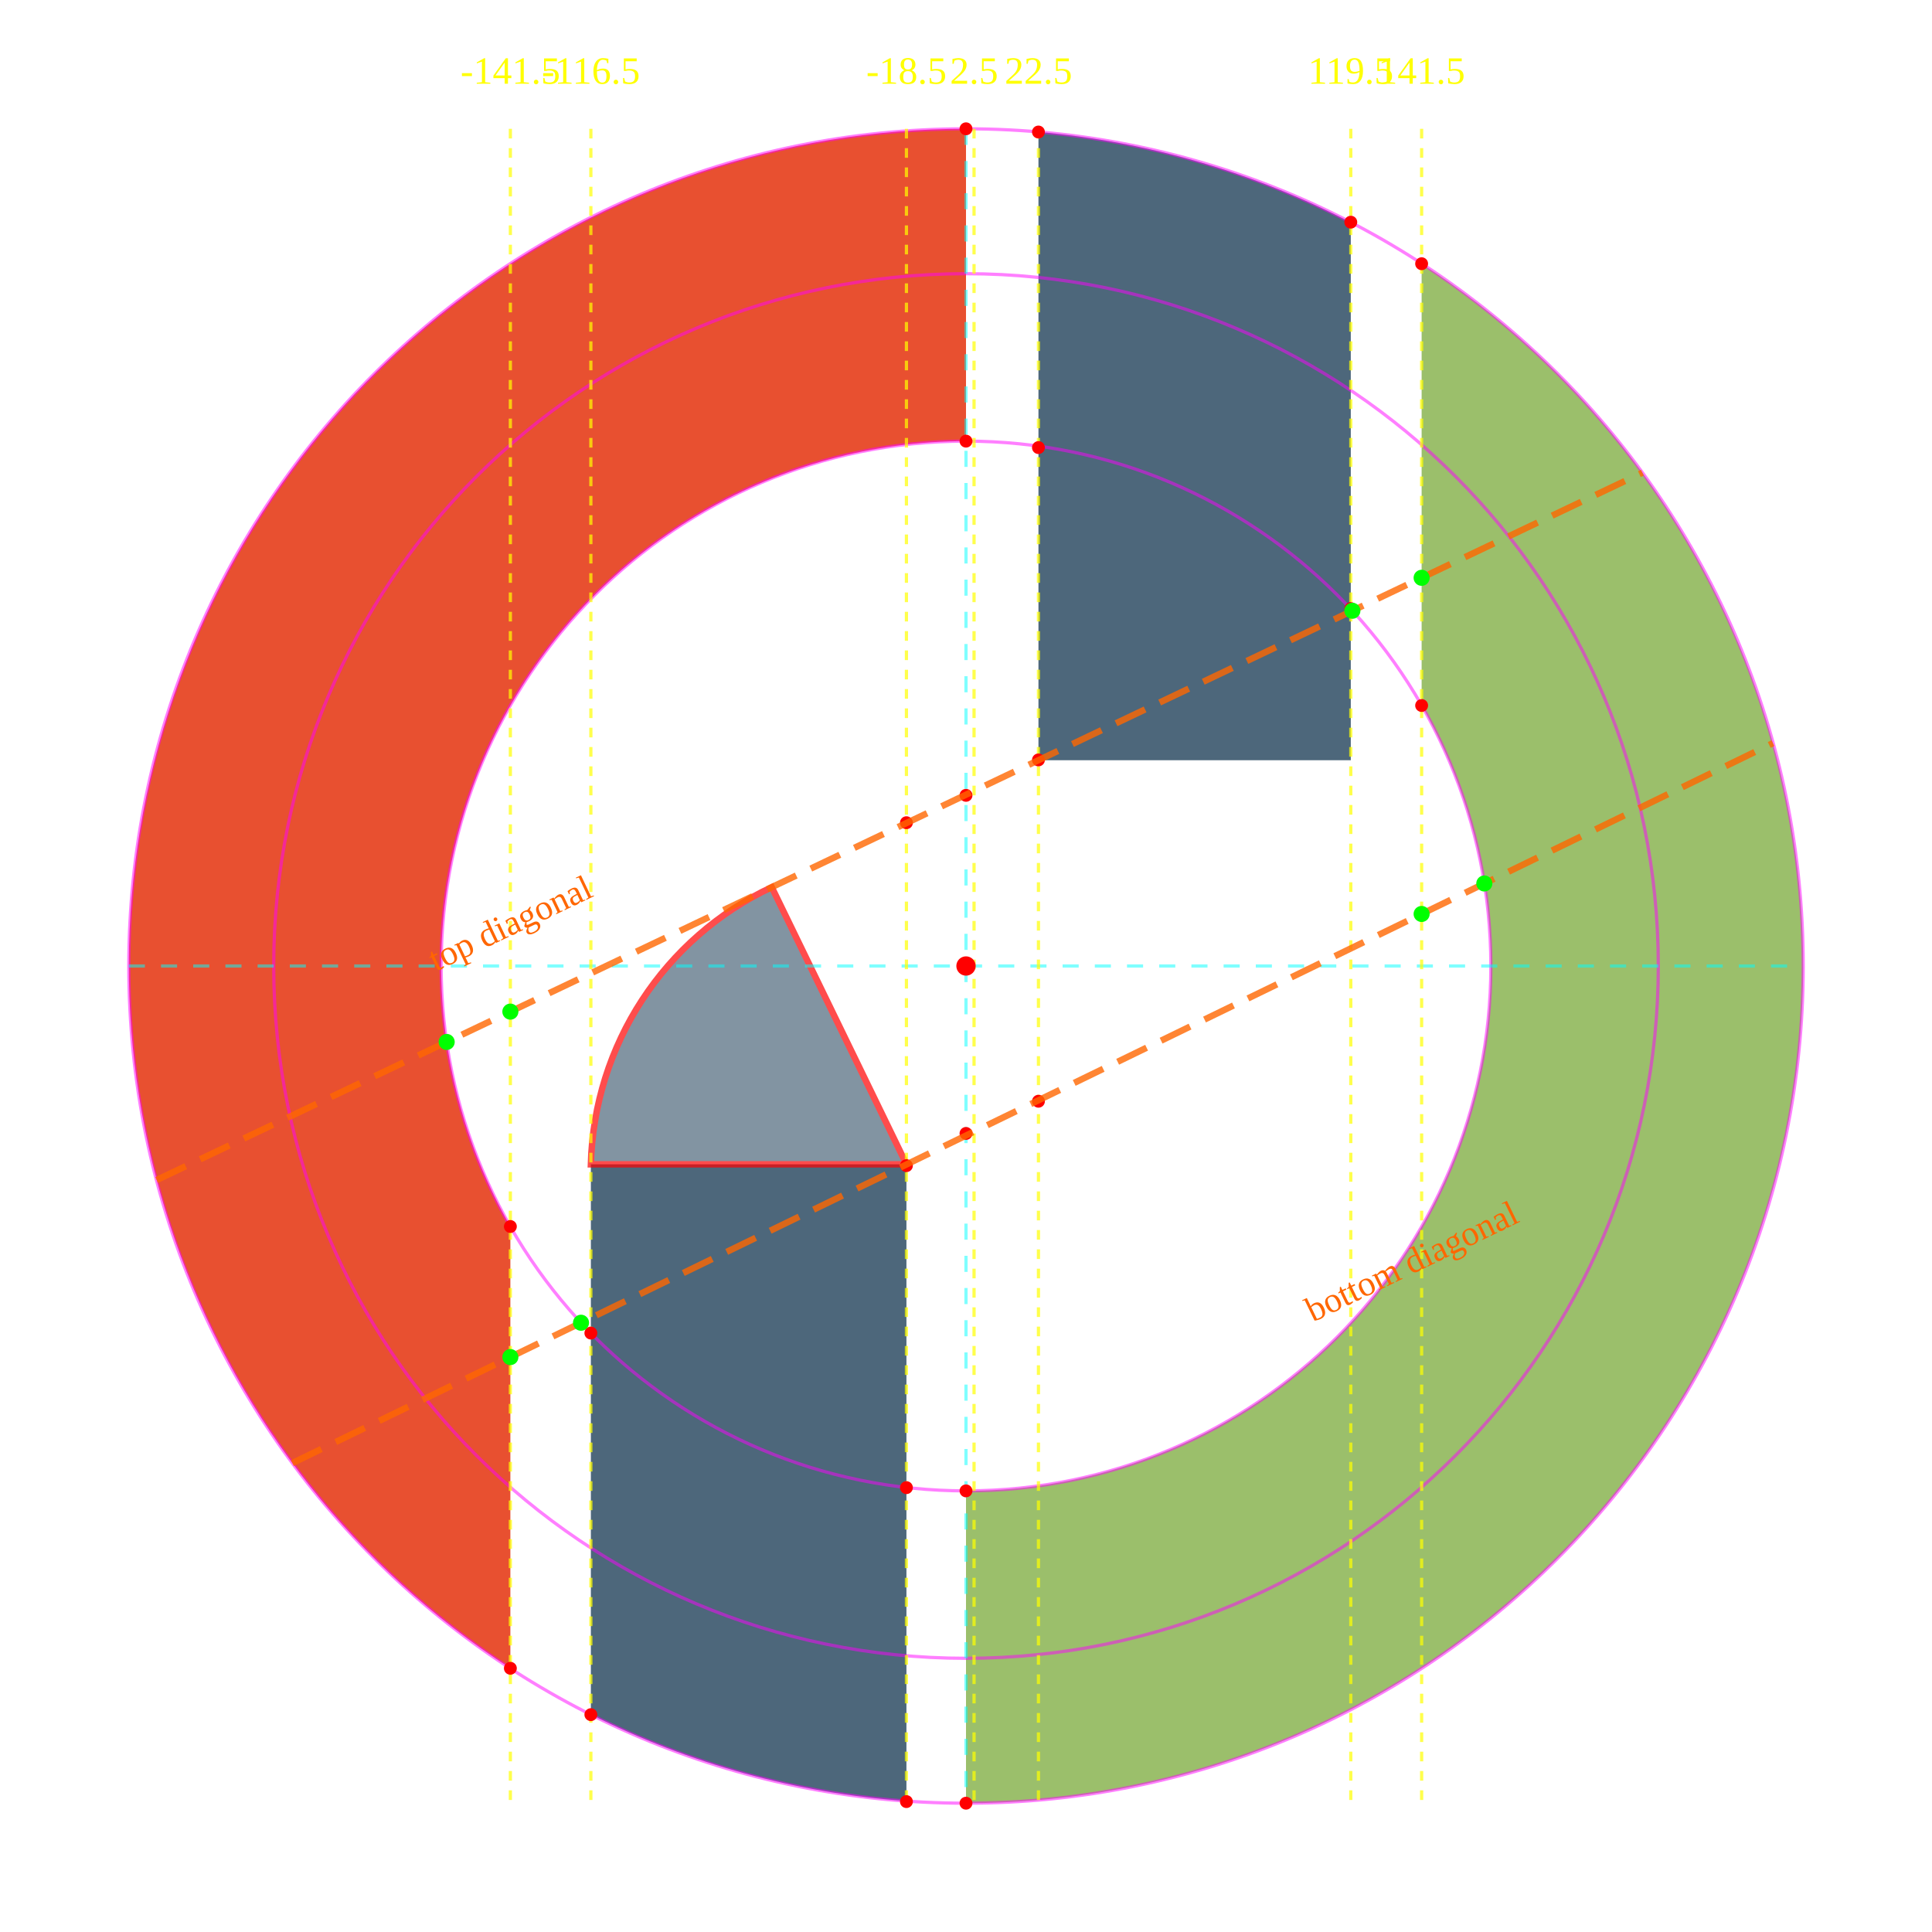
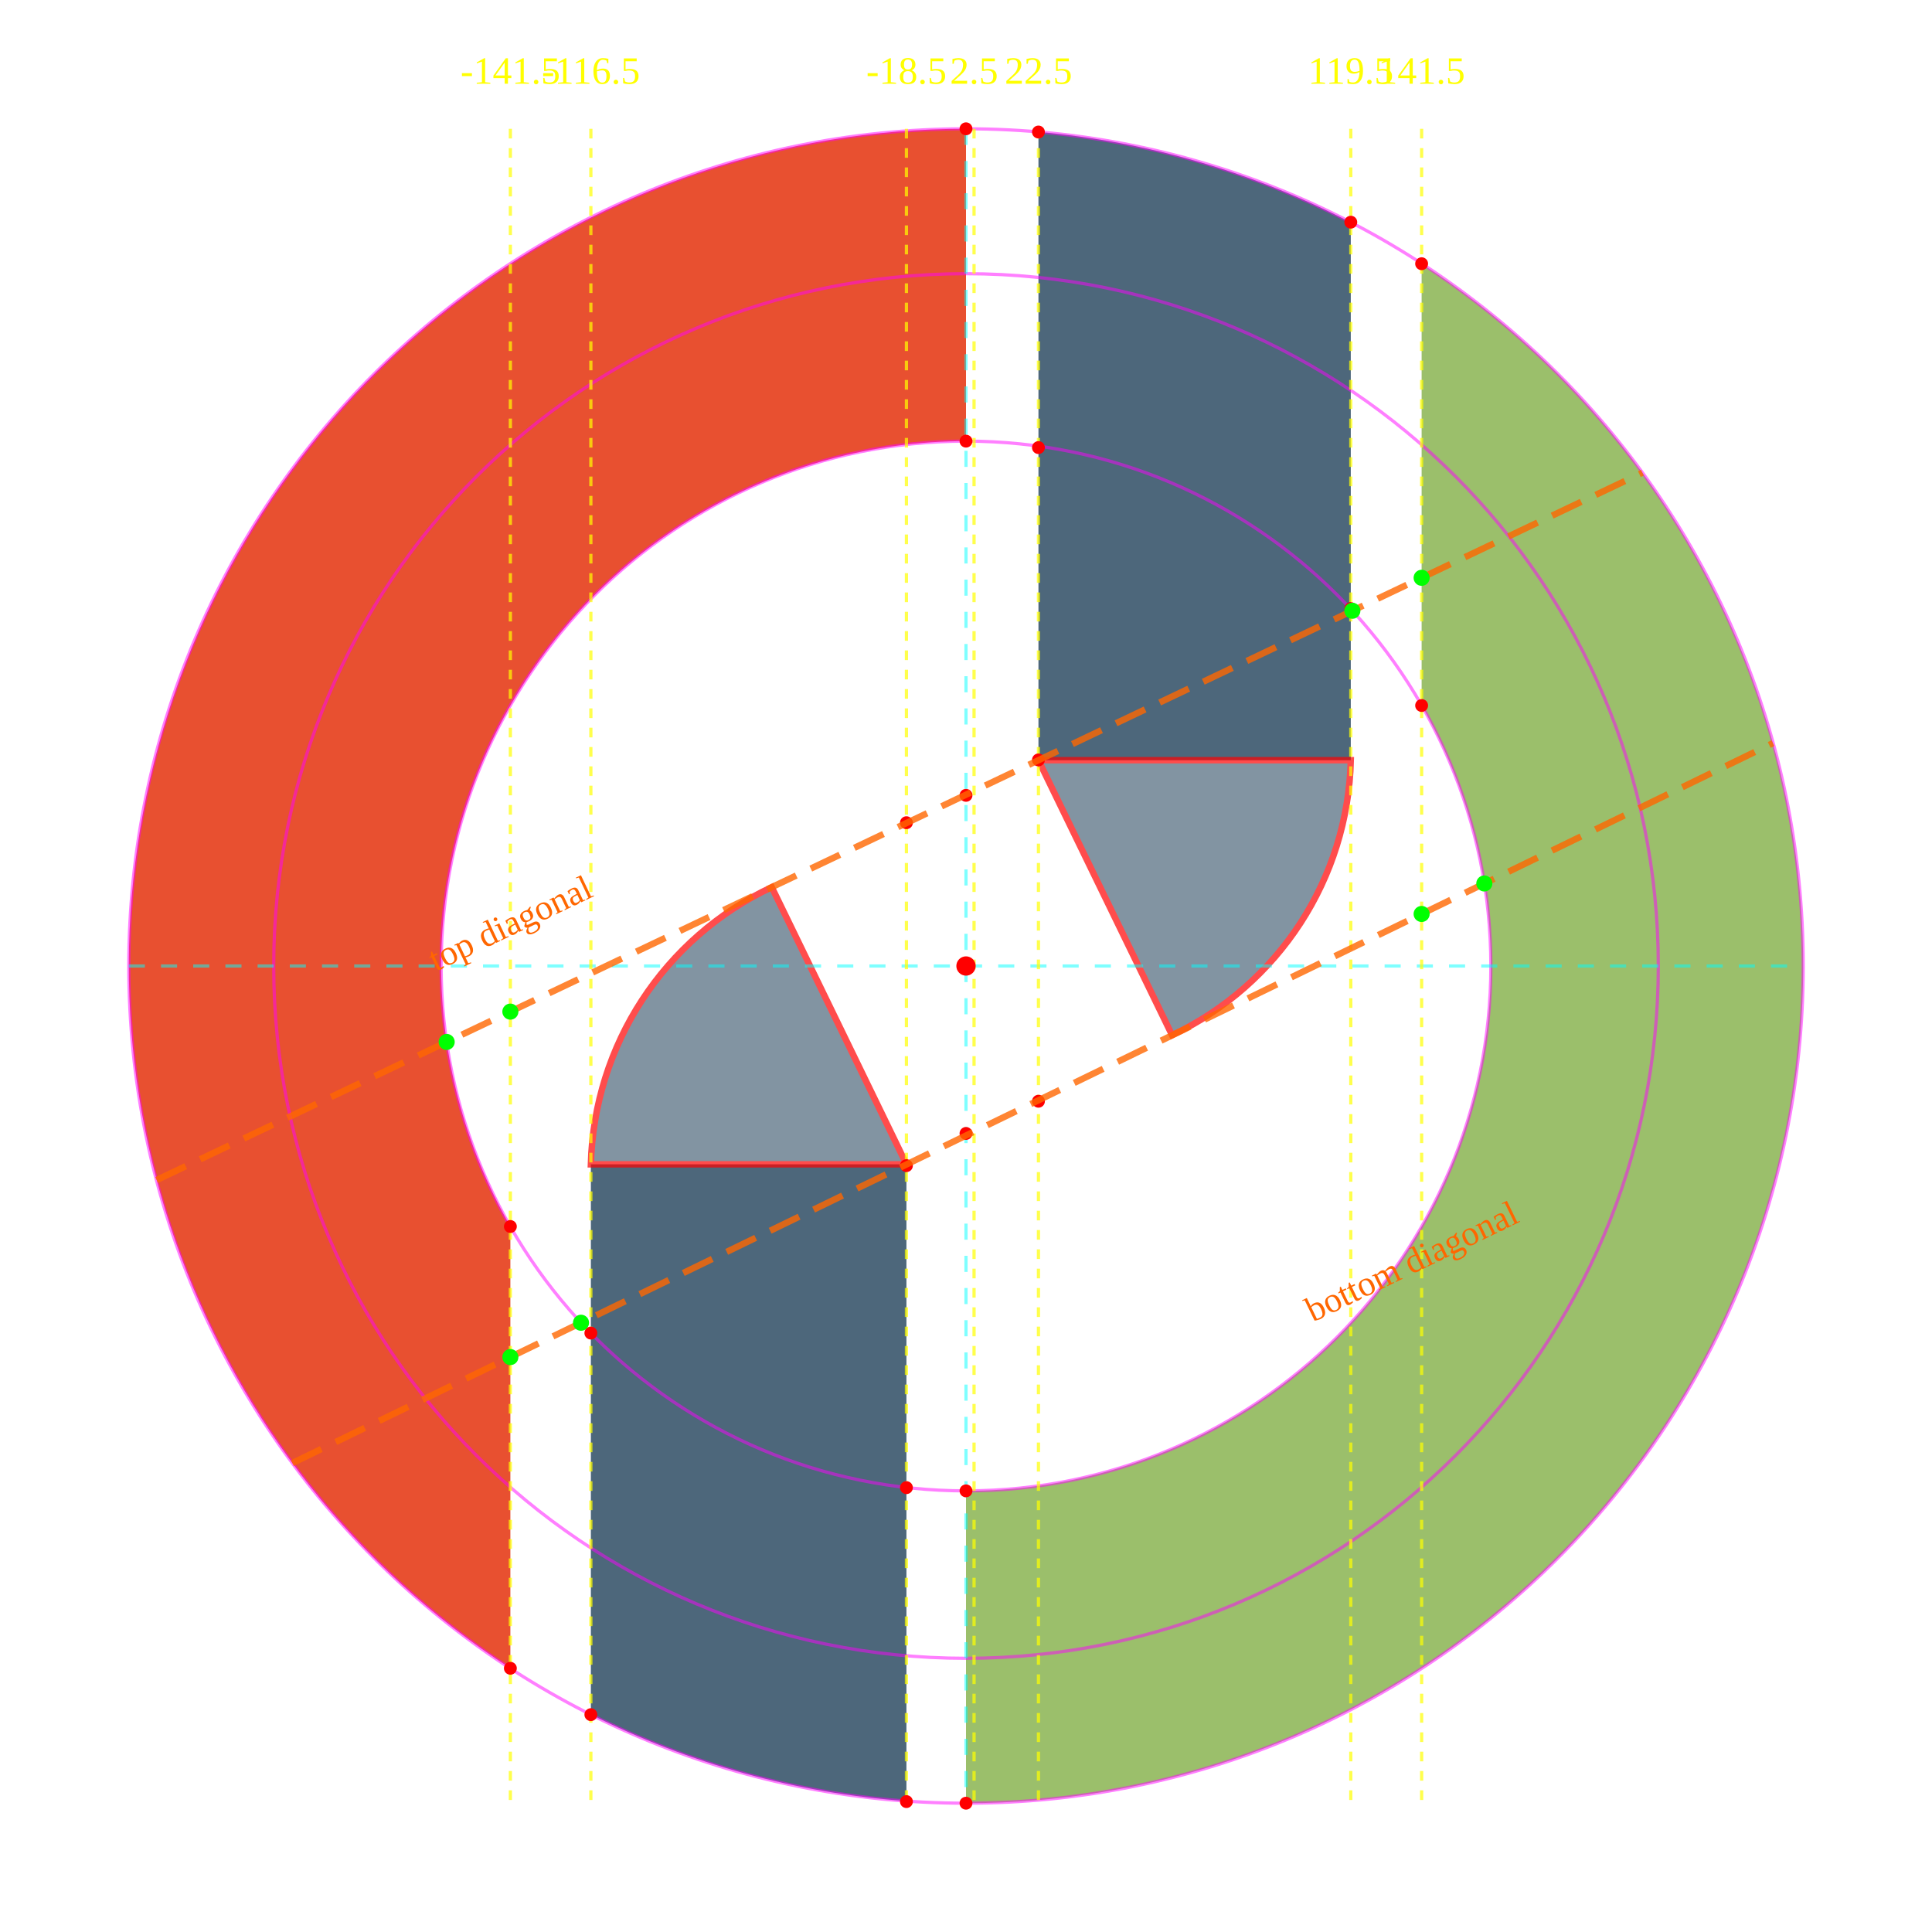
<svg xmlns="http://www.w3.org/2000/svg" viewBox="-300 -300 600 600">
  <defs>
    <style>
      .orange { fill: #E85030; }
      .green { fill: #9BBF6B; }
      .blue { fill: #4D677B; }
      .guide { stroke: #FF00FF; stroke-width: 1; fill: none; opacity: 0.5; }
      .guide-line { stroke: #00FFFF; stroke-width: 1; stroke-dasharray: 5,5; opacity: 0.5; }
      .guide-vertical { stroke: #FFFF00; stroke-width: 1; stroke-dasharray: 3,3; opacity: 0.7; }
      .guide-diagonal { stroke: #FF6600; stroke-width: 2; stroke-dasharray: 10,5; opacity: 0.8; }
      .guide-point { fill: #FF0000; }
      .diagonal-guide-point { fill: #FF0000; }
      .intersection-point { fill: #00FF00; }
      .reference-image { opacity: 0.3; }
      .pie-preview { fill: #4D677B; opacity: 0.7; stroke: #FF0000; stroke-width: 2; }
    </style>
  </defs>
  <path class="orange" d="     M 0 -260     L 0 -163     A 163 163 0 0 0 -141.5 80.9     L -141.5 218.1     A 260 260 0 0 1 0 -260     Z   " />
  <path class="green" d="     M 0 260     L 0 163     A 163 163 0 0 0 141.5 -80.9     L 141.5 -218.1     A 260 260 0 0 1 0 260     Z   " />
  <path class="blue" d="     M 22.5 -259.02     A 260 260 0 0 1 119.5 -230.91     L 119.5 -63.91     L 22.5 -63.91     Z   " />
  <path class="blue" d="     M -116.5 61.59     L -18.5 61.59     L -18.5 259.34     A 260 260 0 0 1 -116.5 232.44     Z   " />
  <path class="pie-preview" d="     M -18.5 61.59     L -116.5 61.59     A 98 98 0 0 1 -60.33 -24.48     Z   " />
+   <path class="pie-preview" d="     M 22.5 -63.91     L 119.5 -63.91     A 97 97 0 0 1 64.01 21.49     Z   " />
  <g id="guides">
    <circle class="guide" cx="0" cy="0" r="260" />
    <circle class="guide" cx="0" cy="0" r="163" />
    <circle class="guide" cx="0" cy="0" r="215" />
    <line class="guide-line" x1="-260" y1="0" x2="260" y2="0" />
    <line class="guide-line" x1="0" y1="-260" x2="0" y2="260" />
    <line class="guide-vertical" x1="-141.5" y1="-260" x2="-141.5" y2="260" />
    <text x="-141.5" y="-274" fill="#FFFF00" font-size="12" text-anchor="middle">-141.5</text>
    <line class="guide-vertical" x1="-116.5" y1="-260" x2="-116.5" y2="260" />
    <text x="-116.5" y="-274" fill="#FFFF00" font-size="12" text-anchor="middle">-116.5</text>
    <line class="guide-vertical" x1="-18.5" y1="-260" x2="-18.5" y2="260" />
    <text x="-18.5" y="-274" fill="#FFFF00" font-size="12" text-anchor="middle">-18.5</text>
    <line class="guide-vertical" x1="2.5" y1="-260" x2="2.5" y2="260" />
    <text x="2.5" y="-274" fill="#FFFF00" font-size="12" text-anchor="middle">2.5</text>
    <line class="guide-vertical" x1="22.5" y1="-260" x2="22.5" y2="260" />
    <text x="22.5" y="-274" fill="#FFFF00" font-size="12" text-anchor="middle">22.5</text>
    <line class="guide-vertical" x1="119.5" y1="-260" x2="119.5" y2="260" />
    <text x="119.5" y="-274" fill="#FFFF00" font-size="12" text-anchor="middle">119.5</text>
    <line class="guide-vertical" x1="141.5" y1="-260" x2="141.5" y2="260" />
    <text x="141.5" y="-274" fill="#FFFF00" font-size="12" text-anchor="middle">141.5</text>
    <circle class="guide-point" cx="0" cy="-260" r="2" />
    <circle class="guide-point" cx="0" cy="-163" r="2" />
    <circle class="guide-point" cx="0" cy="163" r="2" />
    <circle class="guide-point" cx="0" cy="260" r="2" />
    <circle class="guide-point" cx="0" cy="0" r="3" />
    <circle class="guide-point" cx="-141.5" cy="80.9" r="2" />
    <circle class="guide-point" cx="-141.5" cy="218.1" r="2" />
    <circle class="guide-point" cx="141.5" cy="-80.9" r="2" />
    <circle class="guide-point" cx="141.5" cy="-218.1" r="2" />
    <circle class="guide-point" cx="22.5" cy="-259" r="2" />
    <circle class="guide-point" cx="119.5" cy="-231" r="2" />
    <circle class="guide-point" cx="22.5" cy="-161" r="2" />
    <circle class="guide-point" cx="119.5" cy="-111" r="2" />
    <circle class="guide-point" cx="-18.5" cy="259.5" r="2" />
    <circle class="guide-point" cx="-116.5" cy="232.5" r="2" />
    <circle class="guide-point" cx="-18.5" cy="162" r="2" />
    <circle class="guide-point" cx="-116.5" cy="114" r="2" />
    <circle class="diagonal-guide-point" cx="-18.5" cy="-44.5" r="2" />
    <circle class="diagonal-guide-point" cx="0" cy="-53" r="2" />
    <circle class="diagonal-guide-point" cx="22.5" cy="-64" r="2" />
    <circle class="diagonal-guide-point" cx="-18.5" cy="62" r="2" />
    <circle class="diagonal-guide-point" cx="0" cy="52" r="2" />
    <circle class="diagonal-guide-point" cx="22.5" cy="42" r="2" />
    <line class="guide-diagonal" x1="-251.36" y1="66.47" x2="210.07" y2="-153.21" />
    <text x="-140" y="-10" fill="#FF6600" font-size="11" text-anchor="middle" transform="rotate(-25.5 -140 -10)">top diagonal</text>
    <line class="guide-diagonal" x1="-209.21" y1="154.38" x2="250.62" y2="-69.22" />
    <text x="140" y="95" fill="#FF6600" font-size="11" text-anchor="middle" transform="rotate(-25.9 140 95)">bottom diagonal</text>
    <circle class="intersection-point" cx="-161.28" cy="23.59" r="2.5" />
    <circle class="intersection-point" cx="119.99" cy="-110.32" r="2.5" />
    <circle class="intersection-point" cx="-119.56" cy="110.79" r="2.5" />
    <circle class="intersection-point" cx="160.97" cy="-25.63" r="2.5" />
    <circle class="intersection-point" cx="-141.5" cy="14.17" r="2.5" />
    <circle class="intersection-point" cx="-141.5" cy="121.45" r="2.5" />
    <circle class="intersection-point" cx="141.5" cy="-120.56" r="2.5" />
    <circle class="intersection-point" cx="141.5" cy="-16.16" r="2.5" />
  </g>
</svg>
